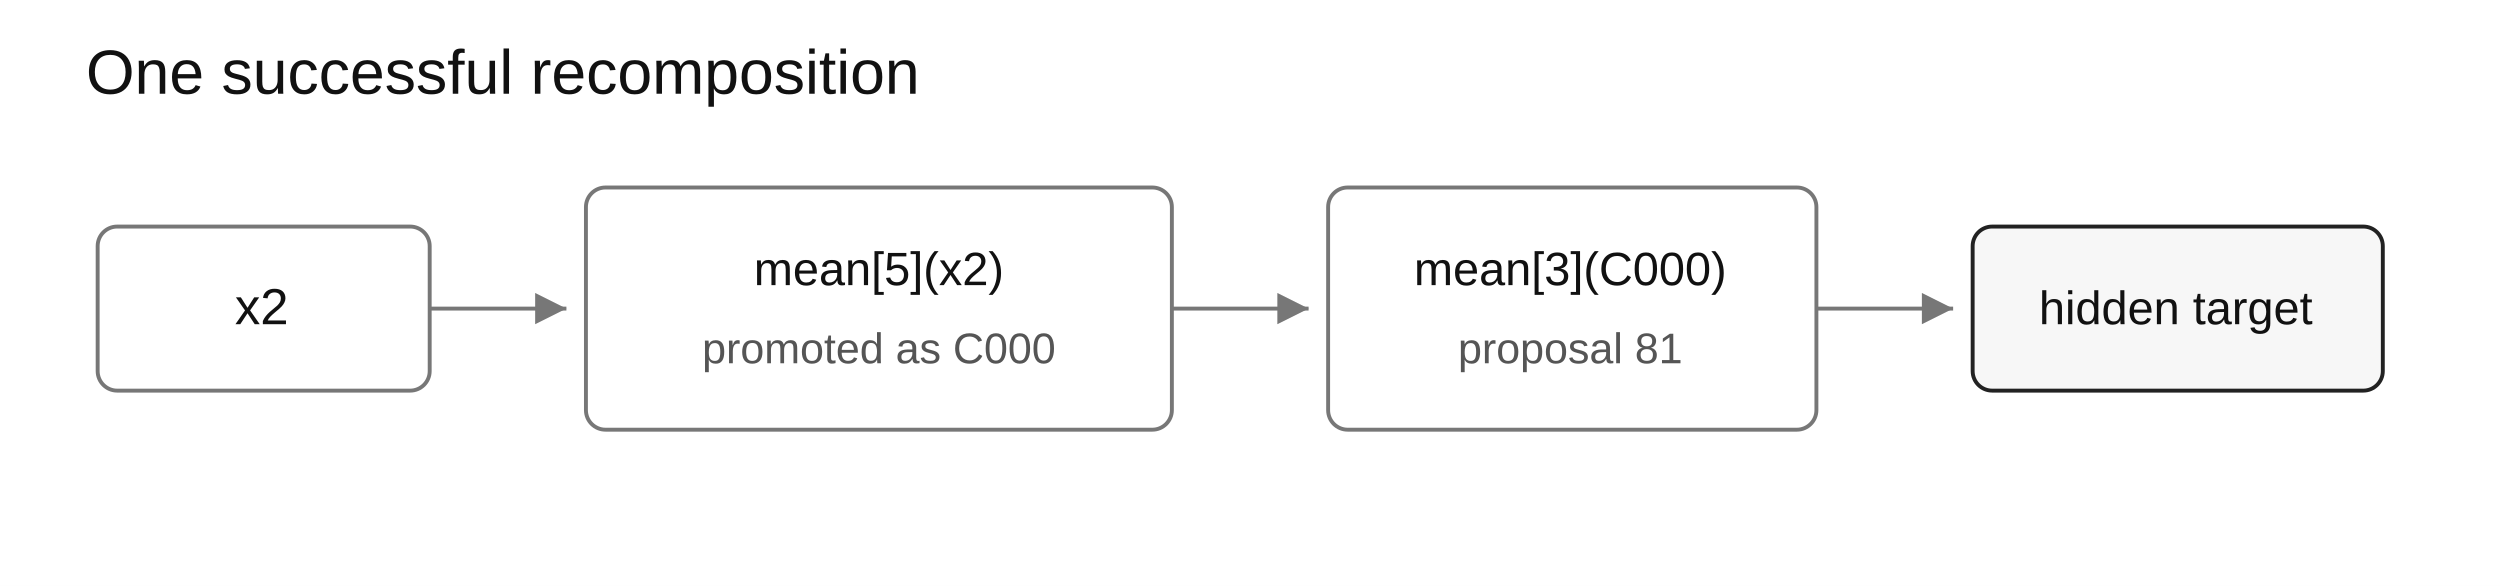
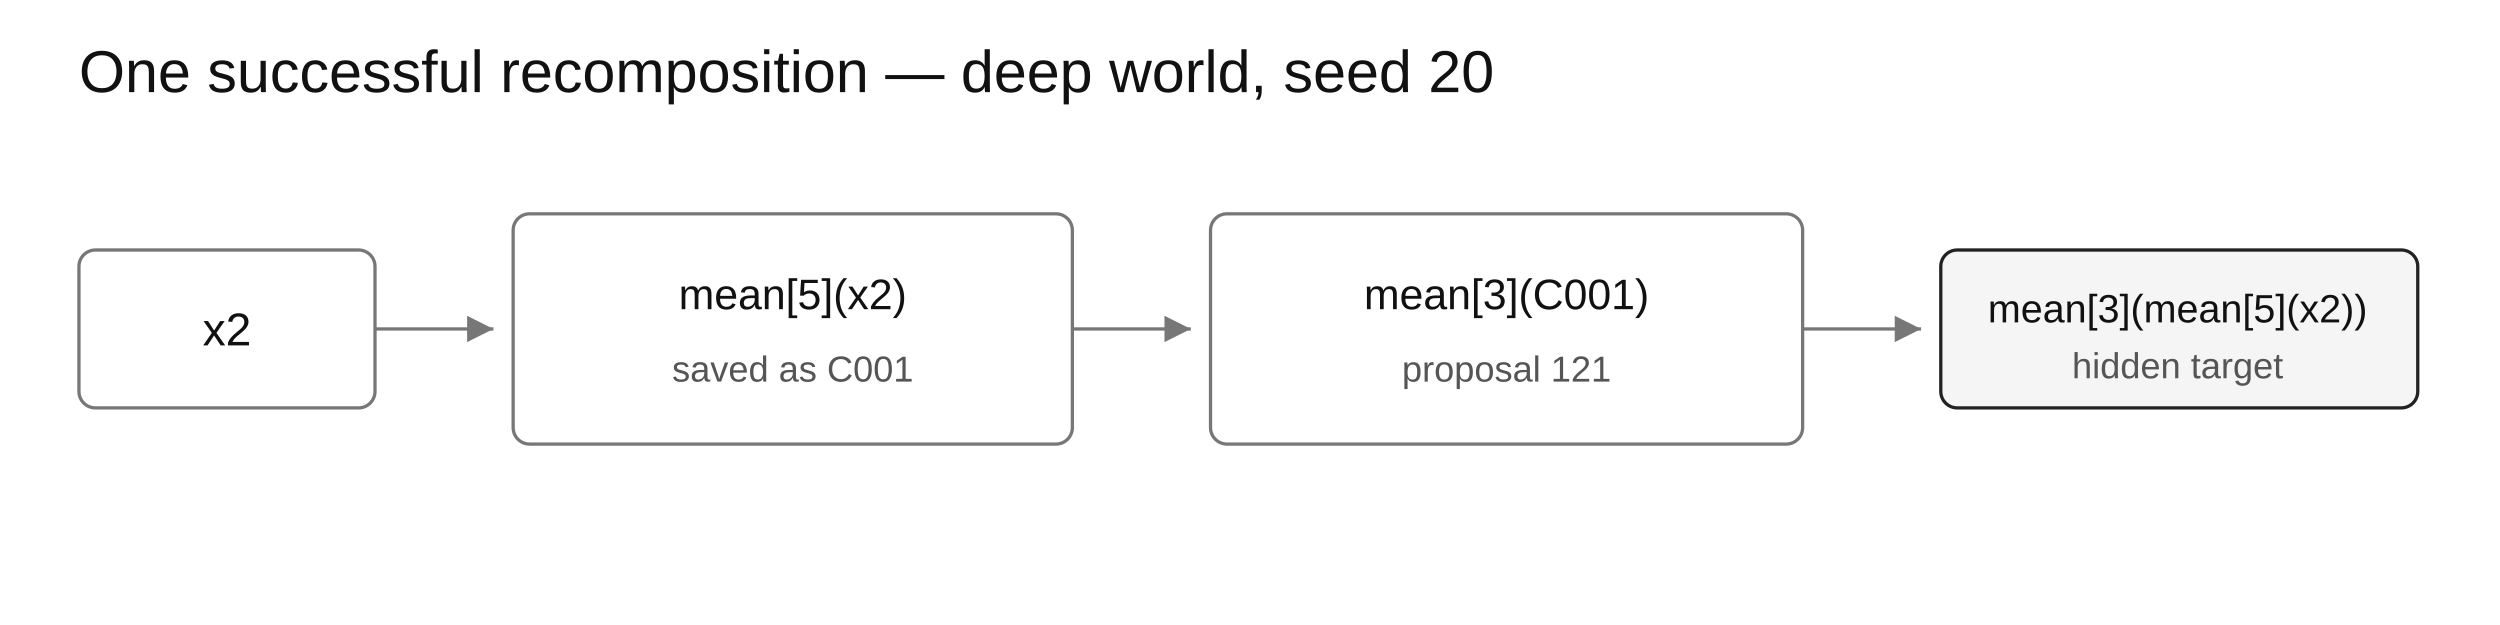
- <svg xmlns="http://www.w3.org/2000/svg" viewBox="0 0 640 150">
-   <rect width="640" height="150" fill="white" />
+ <svg xmlns="http://www.w3.org/2000/svg" viewBox="0 0 760 190">
+   <rect width="760" height="190" fill="white" />
  <g font-family="Arial, sans-serif" fill="#111">
-     <text x="22" y="24" font-size="16">One successful recomposition</text>
-     <rect x="25" y="58" width="85" height="42" rx="5" fill="white" stroke="#777" />
-     <text x="67" y="83" text-anchor="middle" font-size="13">x2</text>
-     <line x1="110" y1="79" x2="145" y2="79" stroke="#777" />
-     <polygon points="145,79 137,75 137,83" fill="#777" />
-     <rect x="150" y="48" width="150" height="62" rx="5" fill="white" stroke="#777" />
-     <text x="225" y="73" text-anchor="middle" font-size="12">mean[5](x2)</text>
-     <text x="225" y="93" text-anchor="middle" font-size="11" fill="#555">promoted as C000</text>
-     <line x1="300" y1="79" x2="335" y2="79" stroke="#777" />
-     <polygon points="335,79 327,75 327,83" fill="#777" />
-     <rect x="340" y="48" width="125" height="62" rx="5" fill="white" stroke="#777" />
-     <text x="402" y="73" text-anchor="middle" font-size="12">mean[3](C000)</text>
-     <text x="402" y="93" text-anchor="middle" font-size="11" fill="#555">proposal 81</text>
-     <line x1="465" y1="79" x2="500" y2="79" stroke="#777" />
-     <polygon points="500,79 492,75 492,83" fill="#777" />
-     <rect x="505" y="58" width="105" height="42" rx="5" fill="#f7f7f7" stroke="#222" />
-     <text x="557" y="83" text-anchor="middle" font-size="12">hidden target</text>
+     <text x="24" y="28" font-size="18">One successful recomposition — deep world, seed 20</text>
+     <rect x="24" y="76" width="90" height="48" rx="5" fill="white" stroke="#777" />
+     <text x="69" y="105" text-anchor="middle" font-size="14">x2</text>
+     <line x1="114" y1="100" x2="150" y2="100" stroke="#777" />
+     <polygon points="150,100 142,96 142,104" fill="#777" />
+     <rect x="156" y="65" width="170" height="70" rx="5" fill="white" stroke="#777" />
+     <text x="241" y="94" text-anchor="middle" font-size="13">mean[5](x2)</text>
+     <text x="241" y="116" text-anchor="middle" font-size="11" fill="#555">saved as C001</text>
+     <line x1="326" y1="100" x2="362" y2="100" stroke="#777" />
+     <polygon points="362,100 354,96 354,104" fill="#777" />
+     <rect x="368" y="65" width="180" height="70" rx="5" fill="white" stroke="#777" />
+     <text x="458" y="94" text-anchor="middle" font-size="13">mean[3](C001)</text>
+     <text x="458" y="116" text-anchor="middle" font-size="11" fill="#555">proposal 121</text>
+     <line x1="548" y1="100" x2="584" y2="100" stroke="#777" />
+     <polygon points="584,100 576,96 576,104" fill="#777" />
+     <rect x="590" y="76" width="145" height="48" rx="5" fill="#f5f5f5" stroke="#222" />
+     <text x="662" y="98" text-anchor="middle" font-size="12">mean[3](mean[5](x2))</text>
+     <text x="662" y="115" text-anchor="middle" font-size="11" fill="#555">hidden target</text>
  </g>
</svg>
